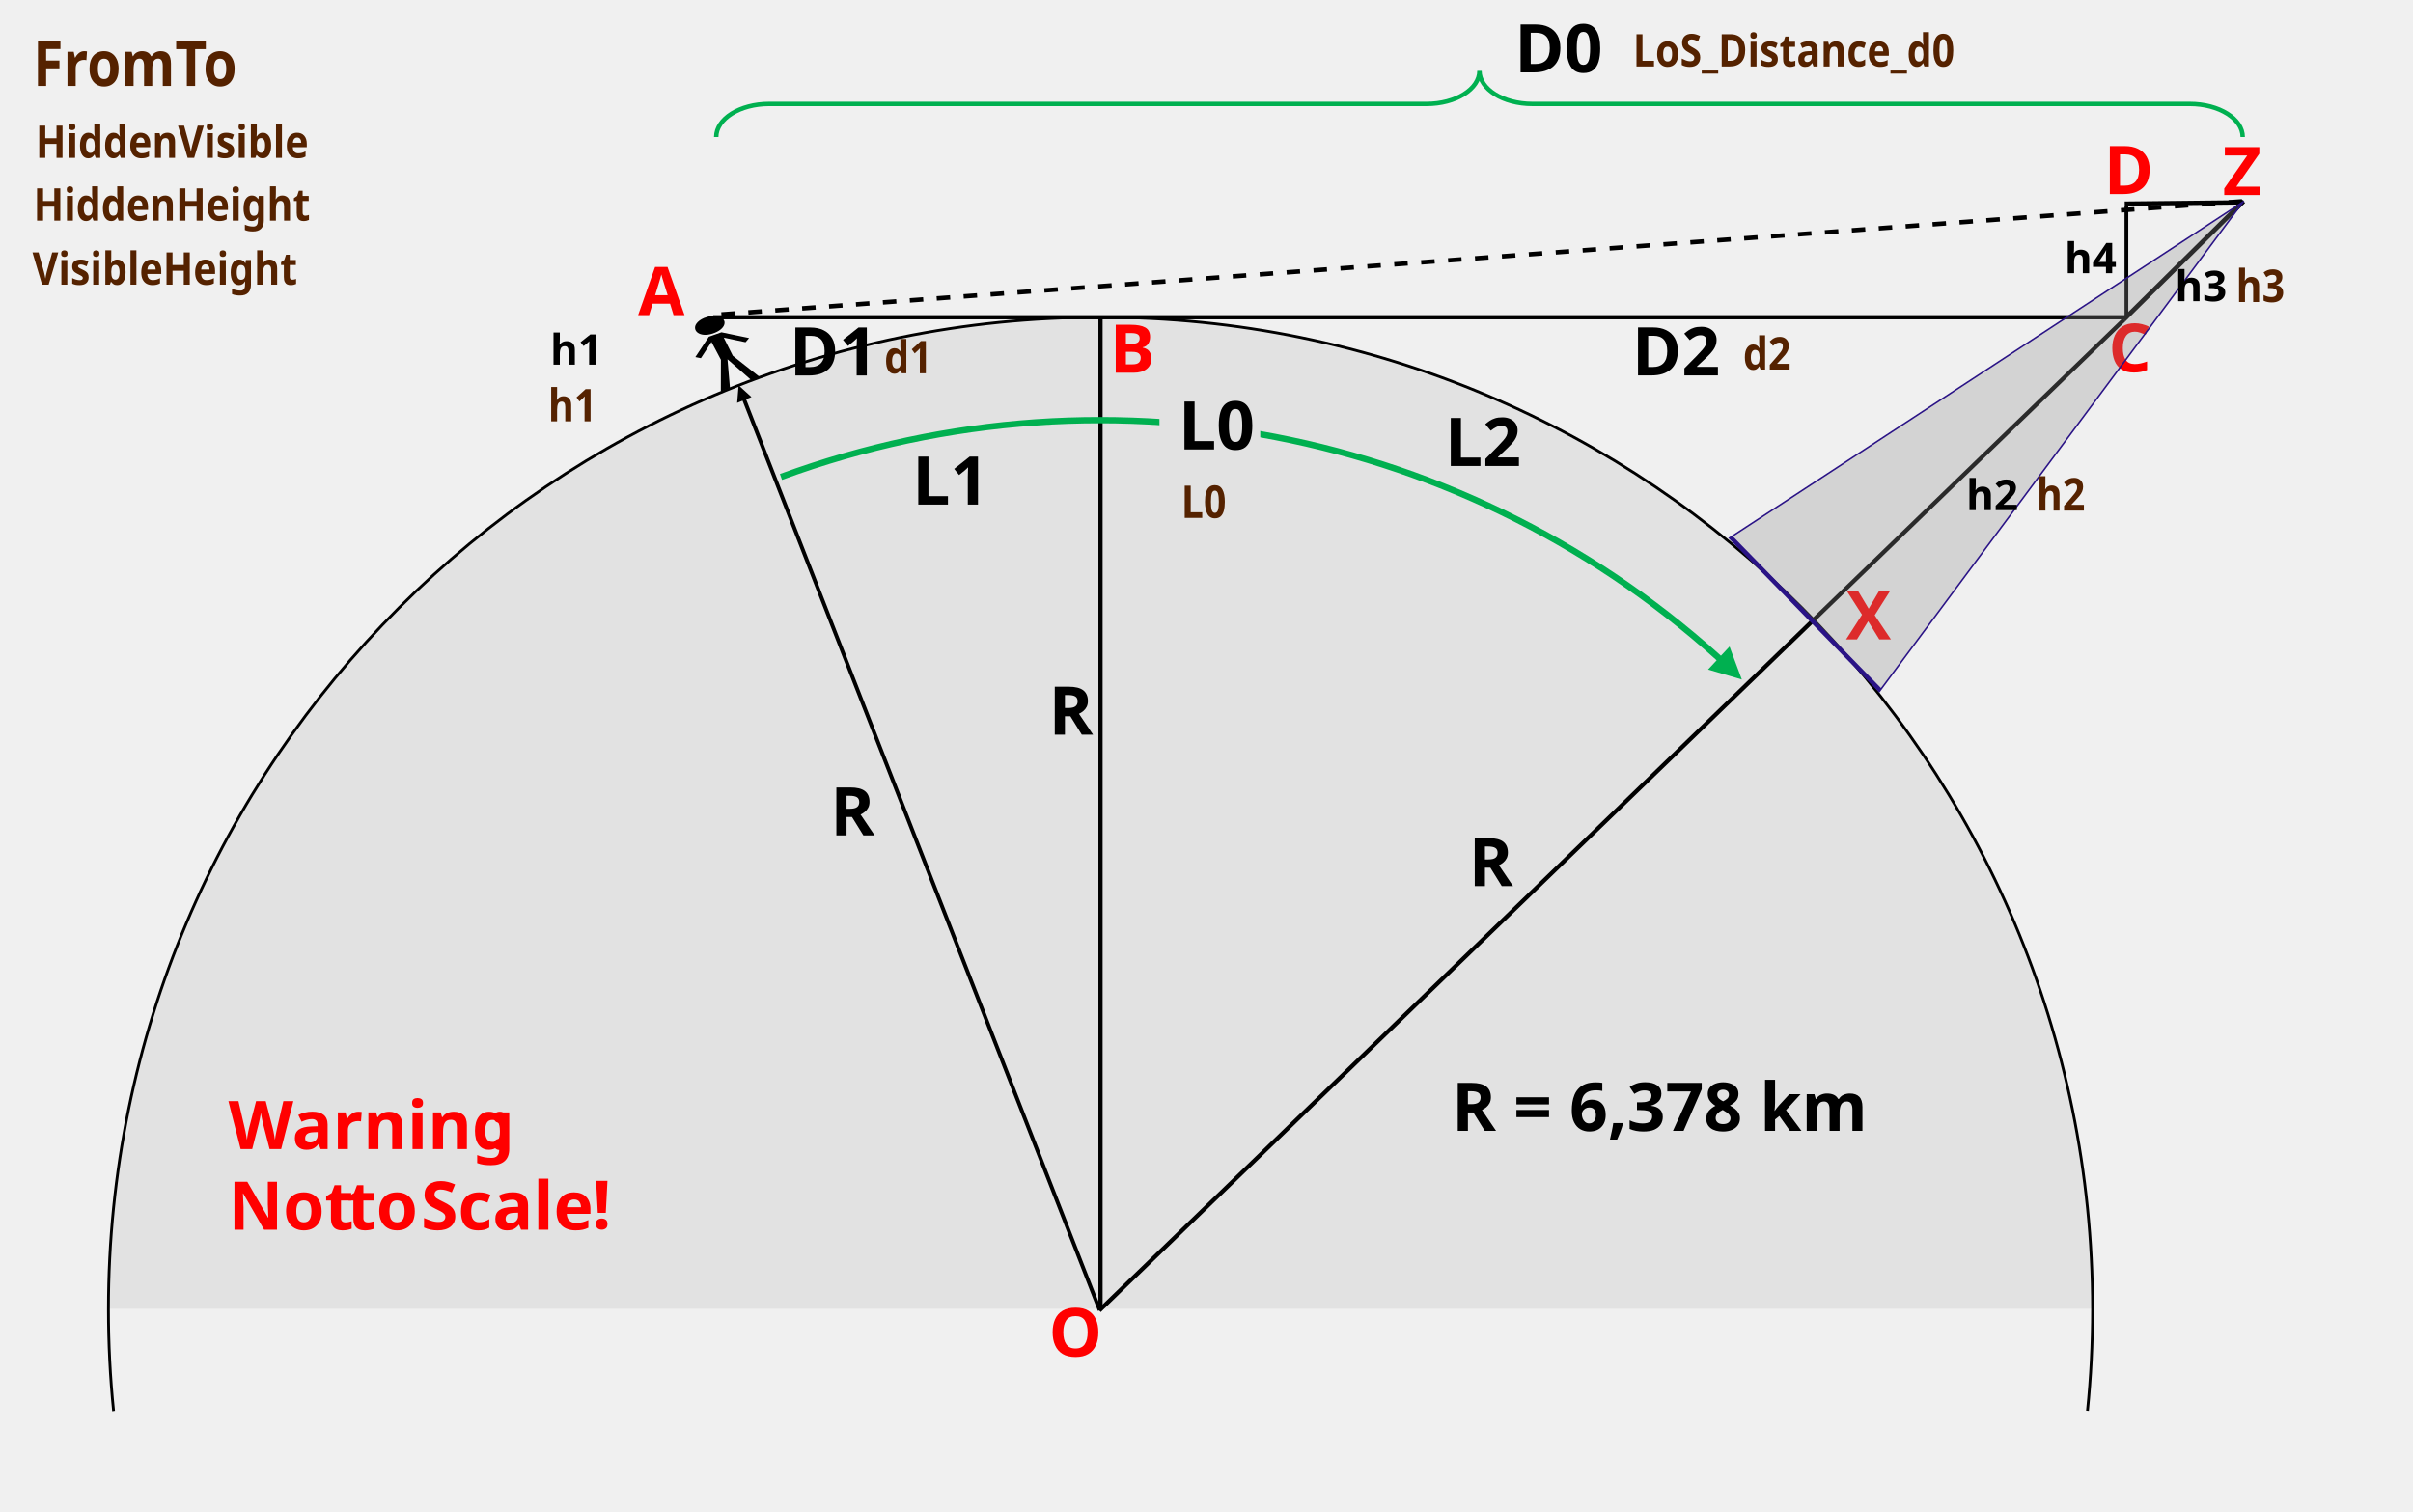
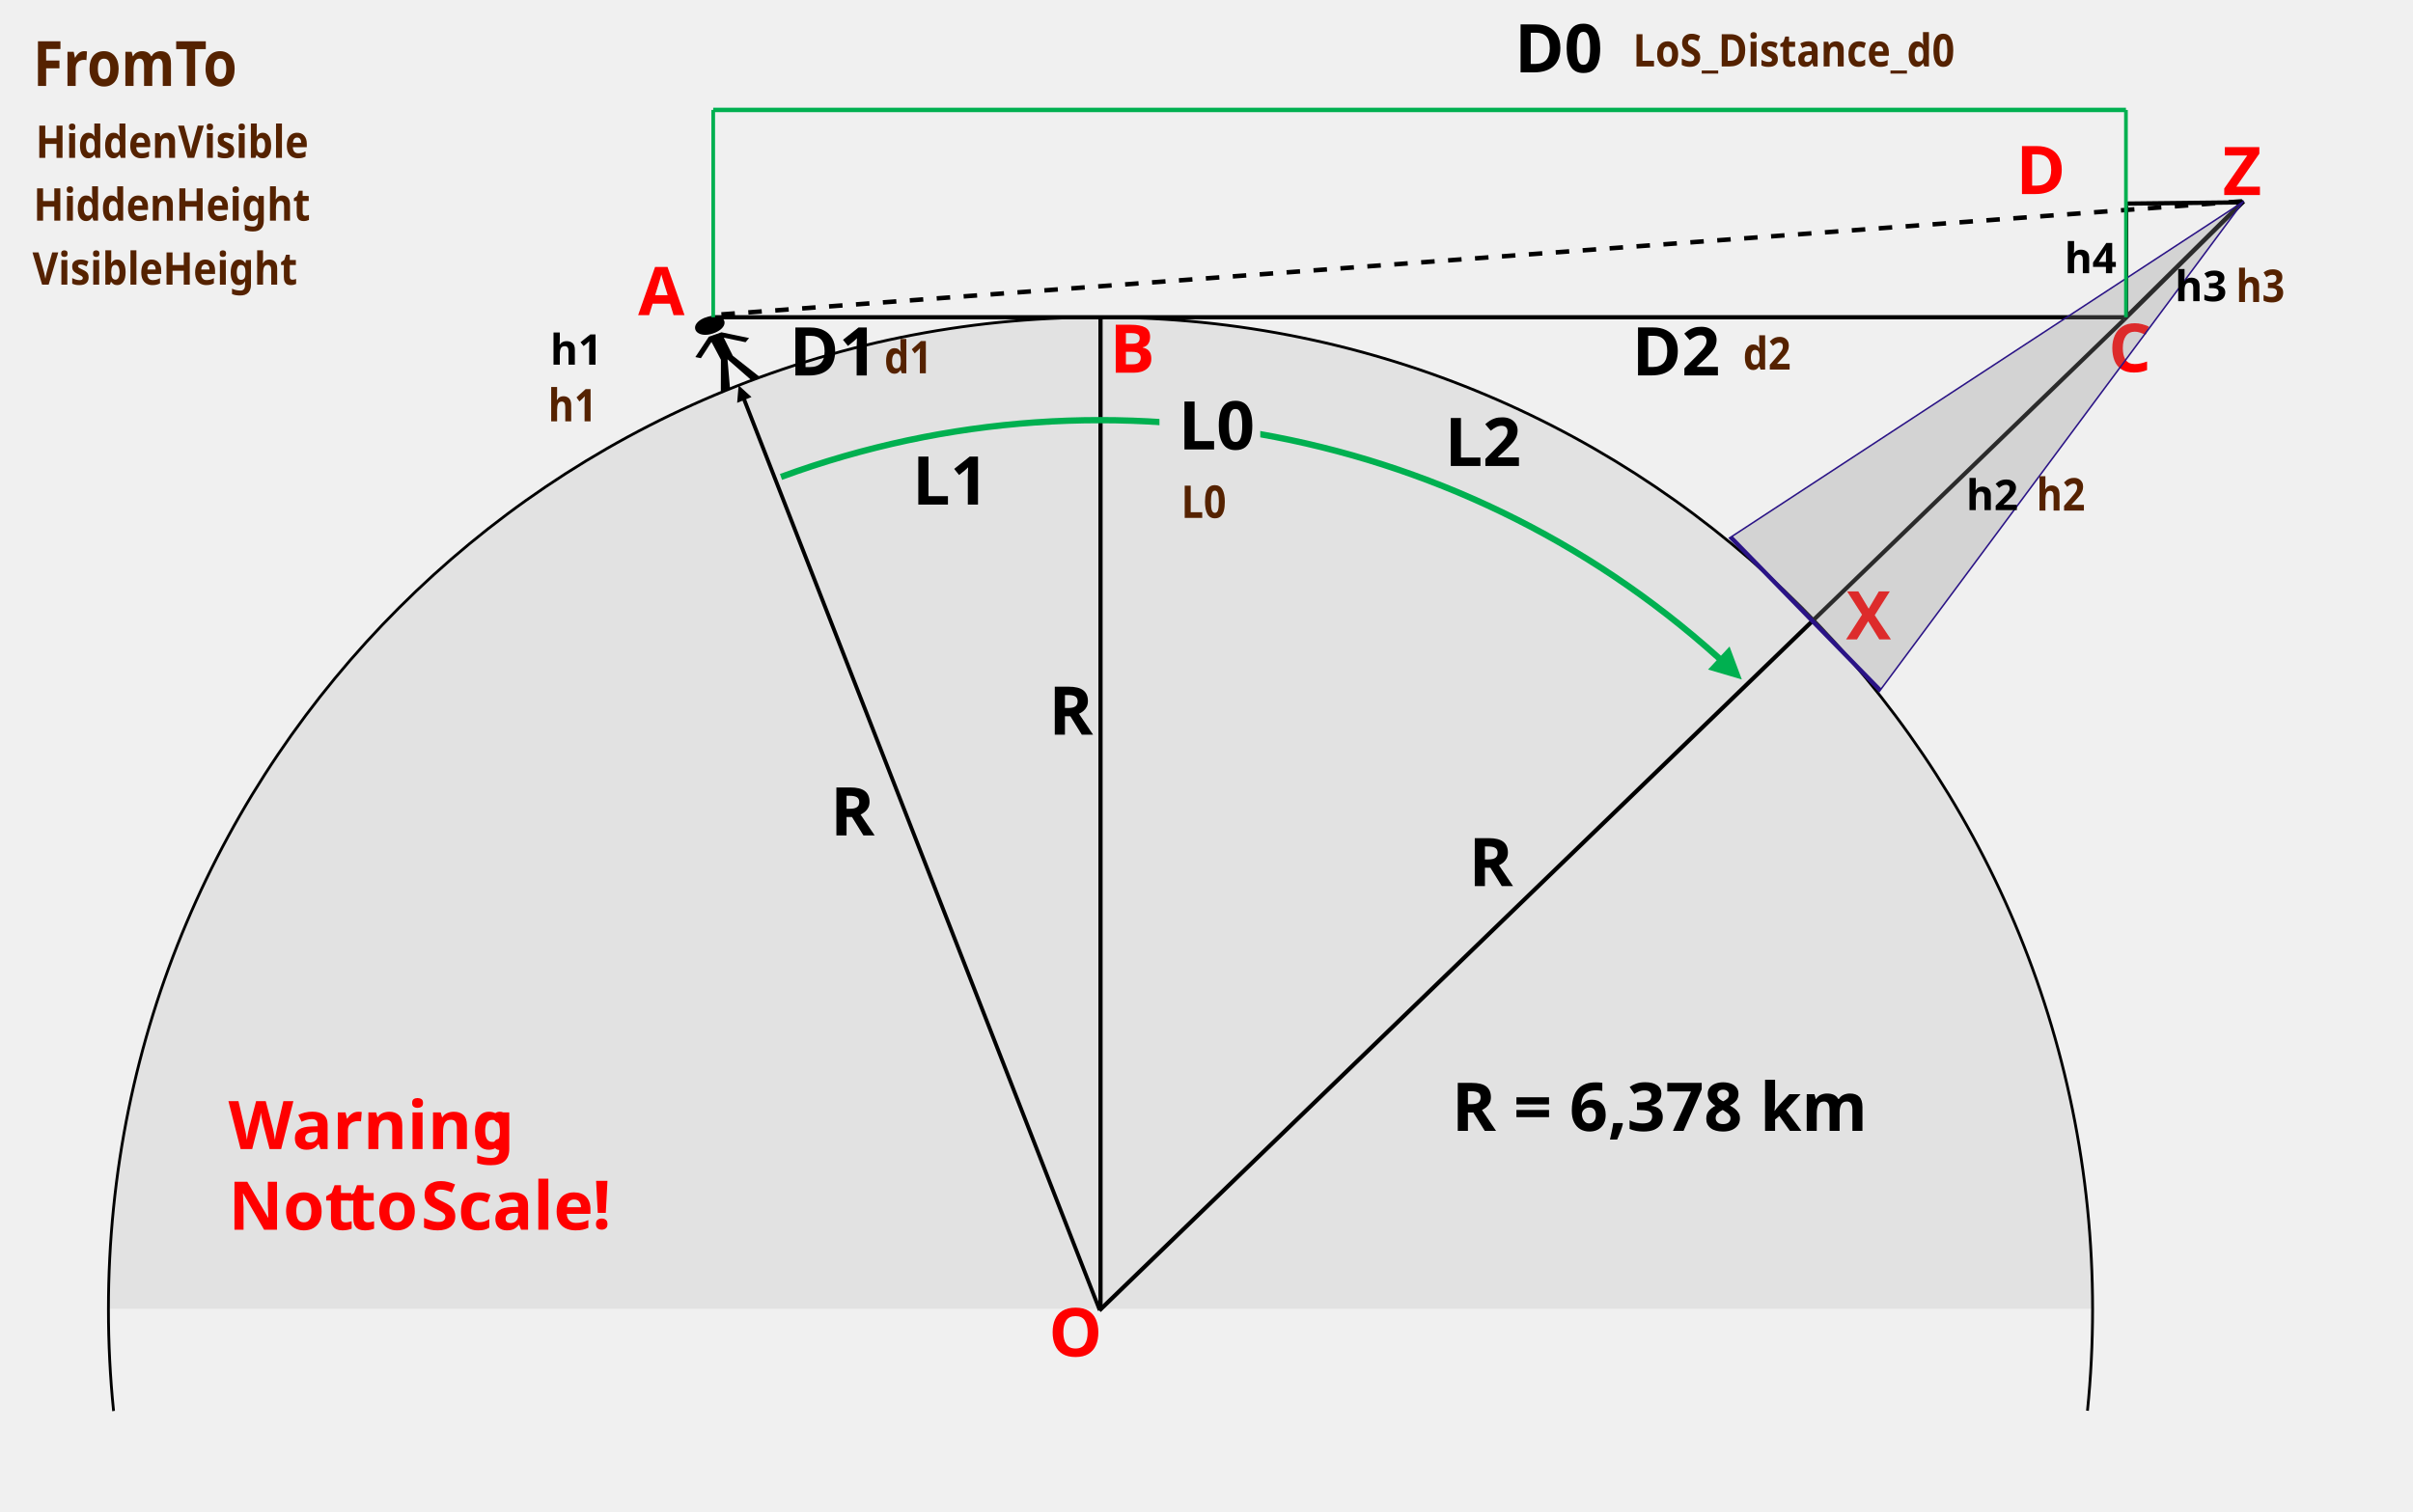
<svg xmlns="http://www.w3.org/2000/svg" xmlns:xlink="http://www.w3.org/1999/xlink" width="3950" height="2475" xml:space="preserve" overflow="hidden" version="1.1" id="svg26">
  <defs id="defs26">
    <linearGradient id="swatch35">
      <stop style="stop-color:#141010;stop-opacity:0;" offset="0" id="stop35" />
    </linearGradient>
    <linearGradient id="swatch31">
      <stop style="stop-color:#000000;stop-opacity:1;" offset="0" id="stop31" />
    </linearGradient>
    <linearGradient xlink:href="#swatch31" id="linearGradient31" x1="3323.933" y1="219.625" x2="3509.769" y2="219.625" gradientUnits="userSpaceOnUse" gradientTransform="matrix(1.055455,0,0,1.044091,-31.89812,197.2704)" />
  </defs>
  <path d="M 0,0 V 2475 H 3713 V 0 Z" style="opacity:0;fill:#ffffff" id="path33" />
  <path d="m 1801,519 c 896.91,0 1624,727.09 1624,1624 H 177 C 177,1246.09 904.09,519 1801,519 Z" fill="#e2e2e2" fill-rule="evenodd" id="path1" />
  <text xml:space="preserve" style="font-style:normal;font-variant:normal;font-weight:bold;font-stretch:normal;font-size:69.333px;font-family:Calibri;-inkscape-font-specification:'Calibri, Bold';font-variant-ligatures:normal;font-variant-caps:normal;font-variant-numeric:normal;font-variant-east-asian:normal;text-align:start;writing-mode:lr-tb;direction:ltr;text-anchor:start;fill:#552200;stroke-width:10.274" x="2062.364" y="795.028" id="L0" transform="scale(0.9375153,1.066649)">
    <tspan id="tspan14" x="2062.364" y="795.028">L0</tspan>
  </text>
  <text xml:space="preserve" style="font-style:normal;font-variant:normal;font-weight:bold;font-stretch:normal;font-size:69.333px;font-family:Calibri;-inkscape-font-specification:'Calibri, Bold';font-variant-ligatures:normal;font-variant-caps:normal;font-variant-numeric:normal;font-variant-east-asian:normal;text-align:start;writing-mode:lr-tb;direction:ltr;text-anchor:start;fill:#552200;stroke-width:10.274" x="1544.057" y="573.043" id="d1" transform="scale(0.9375153,1.066649)">
    <tspan id="tspan11" x="1544.057" y="573.043">d1</tspan>
  </text>
  <text font-family="Calibri, Calibri_MSFontService, sans-serif" font-weight="700" font-size="110px" id="radius" x="2376.427" y="1851.766" style="font-style:normal;font-variant:normal;font-weight:bold;font-stretch:normal;font-size:110px;font-family:Calibri, Calibri_MSFontService, sans-serif;-inkscape-font-specification:'Calibri, Calibri_MSFontService, sans-serif, Bold';font-variant-ligatures:normal;font-variant-caps:normal;font-variant-numeric:normal;font-variant-east-asian:normal">
    <tspan id="tspan13" x="2376.427" y="1851.766">R = 6,378 km</tspan>
  </text>
  <path d="m 185.944,2310.5 c -0.02,-0.16 -0.04,-0.31 -0.06,-0.47 -5.544,-54.61 -8.384,-110.02 -8.384,-166.09 0,-897.15 727.09,-1624.44 1624,-1624.44 896.91,0 1624,727.29 1624,1624.44 0,56.07 -2.84,111.48 -8.38,166.09" stroke="#000000" stroke-width="4.583" stroke-miterlimit="8" fill="none" fill-rule="evenodd" id="path2" />
  <path d="M 1799.5,2146 3477,523.5" stroke="#000000" stroke-width="6.875" stroke-miterlimit="8" fill="none" fill-rule="evenodd" id="path3" style="fill:#141010;fill-opacity:0" />
  <path d="m 1801.5,2143.52 4e-4,-1624.02" stroke="#000000" stroke-width="6.875" stroke-miterlimit="8" fill="none" fill-rule="evenodd" id="path4" />
  <path d="m 3480.1,519.5 -2312.6,3.6e-4" stroke="#000000" stroke-width="6.875" stroke-miterlimit="8" fill="none" fill-rule="evenodd" id="path5" />
  <path d="M 3670.196,329.669 1166.479,515.921" stroke="#000000" stroke-width="7.363" stroke-miterlimit="8" fill="none" fill-rule="evenodd" id="path5-5" style="stroke-dasharray:22.09, 22.09;stroke-dashoffset:0" />
  <path d="m 1797.28,2146.64 -583.347,-1494.532 5.87,-2.379 583.347,1494.533 z m -590.595,-1486.986 2.398,-28.677 21.075,19.164 z" id="path6" style="stroke-width:0.927" />
  <text fill="#ff0000" font-family="Calibri, Calibri_MSFontService, sans-serif" font-weight="700" font-size="110px" id="text7" x="1044.64" y="516">A</text>
  <text fill="#ff0000" font-family="Calibri, Calibri_MSFontService, sans-serif" font-weight="700" font-size="110px" id="text8" x="1816.547" y="610.325">B</text>
  <text fill="#ff0000" font-family="Calibri, Calibri_MSFontService, sans-serif" font-weight="700" font-size="110px" id="text9" x="3451.409" y="608.918">C</text>
-   <text fill="#ff0000" font-family="Calibri, Calibri_MSFontService, sans-serif" font-weight="700" font-size="110px" id="text9-4" x="3443.863" y="317.752" style="font-style:normal;font-variant:normal;font-weight:bold;font-stretch:normal;font-size:110px;font-family:Calibri, Calibri_MSFontService, sans-serif;-inkscape-font-specification:'Calibri, Calibri_MSFontService, sans-serif, Bold';font-variant-ligatures:normal;font-variant-caps:normal;font-variant-numeric:normal;font-variant-east-asian:normal;fill:#ff0000">
-     <tspan id="tspan32" x="3443.863" y="317.752">D</tspan>
+   <text fill="#ff0000" font-family="Calibri, Calibri_MSFontService, sans-serif" font-weight="700" font-size="110px" id="text9-4" x="3300" y="317.752" style="font-style:normal;font-variant:normal;font-weight:bold;font-stretch:normal;font-size:110px;font-family:Calibri, Calibri_MSFontService, sans-serif;-inkscape-font-specification:'Calibri, Calibri_MSFontService, sans-serif, Bold';font-variant-ligatures:normal;font-variant-caps:normal;font-variant-numeric:normal;font-variant-east-asian:normal;fill:#ff0000">
+     <tspan id="tspan32" x="3300" y="317.752">D</tspan>
  </text>
  <text fill="#ff0000" font-family="Calibri, Calibri_MSFontService, sans-serif" font-weight="700" font-size="110px" id="text9-4-8" x="3638.381" y="319.396" style="font-style:normal;font-variant:normal;font-weight:bold;font-stretch:normal;font-size:110px;font-family:Calibri, Calibri_MSFontService, sans-serif;-inkscape-font-specification:'Calibri, Calibri_MSFontService, sans-serif, Bold';font-variant-ligatures:normal;font-variant-caps:normal;font-variant-numeric:normal;font-variant-east-asian:normal;fill:#ff0000">
    <tspan id="tspan33" x="3638.381" y="319.396">Z</tspan>
  </text>
  <text fill="#ff0000" font-family="Calibri, Calibri_MSFontService, sans-serif" font-weight="700" font-size="110px" id="text10" x="3022.014" y="1046.994">X</text>
  <text fill="#ff0000" font-family="Calibri, Calibri_MSFontService, sans-serif" font-weight="700" font-size="110px" id="text11" x="1716.75" y="2221">O</text>
  <text font-family="Calibri, Calibri_MSFontService, sans-serif" font-weight="700" font-size="110px" id="text12" x="1359.25" y="1368">R</text>
  <text font-family="Calibri, Calibri_MSFontService, sans-serif" font-weight="700" font-size="110px" id="text13" x="1716.75" y="1203">R</text>
  <text font-family="Calibri, Calibri_MSFontService, sans-serif" font-weight="700" font-size="110px" id="text14" x="2404.25" y="1451">R</text>
  <path d="m 1276.7,776.101 25.61,-9.161 25.75,-8.695 25.84,-8.214 25.92,-7.734 25.99,-7.255 26.06,-6.777 26.12,-6.302 26.17,-5.826 26.23,-5.353 26.27,-4.88 26.31,-4.41 26.34,-3.939 26.37,-3.471 26.39,-3.003 26.4,-2.537 26.41,-2.073 26.41,-1.608 26.41,-1.147 26.4,-0.685 26.38,-0.226 26.36,0.233 26.33,0.69 26.3,1.147 26.26,1.601 26.21,2.054 26.17,2.507 26.1,2.958 26.04,3.407 25.97,3.856 25.9,4.303 25.81,4.749 25.73,5.194 25.63,5.637 25.53,6.079 25.43,6.52 25.32,6.96 25.2,7.398 25.07,7.836 24.95,8.271 24.81,8.705 24.67,9.139 24.52,9.571 24.37,10.002 24.21,10.432 24.05,10.859 23.87,11.287 23.7,11.713 23.51,12.137 23.32,12.56 23.13,12.982 22.93,13.403 22.72,13.823 22.51,14.24 22.29,14.658 22.06,15.073 21.83,15.488 21.6,15.9 21.35,16.313 21.1,16.72 20.85,17.14 20.59,17.54 20.33,17.95 5.79,5.37 -7.01,7.57 -5.75,-5.33 0.1,0.08 -20.26,-17.88 0.07,0.06 -20.51,-17.48 0.07,0.05 -20.78,-17.07 0.07,0.06 -21.03,-16.67 0.07,0.06 -21.28,-16.26 0.08,0.055 -21.53,-15.847 0.08,0.053 -21.76,-15.435 0.07,0.052 -21.98,-15.022 0.07,0.051 -22.21,-14.608 0.08,0.05 -22.44,-14.192 0.08,0.047 -22.64,-13.775 0.08,0.046 -22.85,-13.357 0.08,0.045 -23.05,-12.938 0.07,0.043 -23.24,-12.517 0.08,0.042 -23.43,-12.096 0.08,0.041 -23.62,-11.673 0.08,0.039 -23.79,-11.248 0.08,0.037 -23.96,-10.823 0.08,0.037 -24.13,-10.396 0.09,0.034 -24.29,-9.967 0.08,0.033 -24.44,-9.539 0.09,0.032 -24.59,-9.108 0.09,0.03 -24.73,-8.676 0.08,0.029 -24.86,-8.243 0.09,0.027 -24.99,-7.808 0.08,0.026 -25.11,-7.373 0.08,0.024 -25.23,-6.936 0.09,0.023 -25.34,-6.498 0.08,0.021 -25.44,-6.059 0.08,0.02 -25.54,-5.618 0.08,0.019 -25.64,-5.176 0.09,0.016 -25.72,-4.732 0.08,0.015 -25.8,-4.289 0.08,0.014 -25.88,-3.843 0.09,0.013 -25.95,-3.396 0.09,0.011 -26.02,-2.948 0.09,0.009 -26.08,-2.498 0.09,0.008 -26.12,-2.048 0.09,0.006 -26.17,-1.595 0.09,0.005 -26.21,-1.143 0.09,0.003 -26.25,-0.688 0.09,0.002 -26.27,-0.232 h 0.09 l -26.29,0.225 0.09,-0.002 -26.31,0.683 0.09,-0.003 -26.32,1.143 0.09,-0.005 -26.32,1.603 0.09,-0.006 -26.32,2.065 0.09,-0.008 -26.31,2.529 0.09,-0.01 -26.3,2.994 0.09,-0.011 -26.28,3.458 0.09,-0.012 -26.25,3.926 0.09,-0.014 -26.22,4.394 0.09,-0.016 -26.18,4.864 0.09,-0.018 -26.14,5.335 0.09,-0.019 -26.09,5.807 0.09,-0.021 -26.03,6.28 0.09,-0.022 -25.97,6.754 0.09,-0.024 -25.91,7.231 0.09,-0.026 -25.83,7.708 0.09,-0.027 -25.75,8.186 0.09,-0.029 -25.67,8.665 0.09,-0.03 -25.57,9.146 z m 1554.51,282.529 20.12,54.02 -55.29,-16.32 z" fill="#00b050" id="path22" />
  <rect x="1898" y="633" width="165" height="133" fill="#e2e2e2" id="rect23" />
  <text font-family="Calibri, Calibri_MSFontService, sans-serif" font-weight="700" font-size="110px" id="text24" x="1929.01" y="736">L0</text>
  <text font-family="Calibri, Calibri_MSFontService, sans-serif" font-weight="700" font-size="110px" id="text25" x="1493.338" y="826.217">L1</text>
  <text font-family="Calibri, Calibri_MSFontService, sans-serif" font-weight="700" font-size="110px" id="text26" x="2365" y="763">L2</text>
  <path style="fill:url(#linearGradient31);stroke:#000000;stroke-width:7.558;stroke-dasharray:none;stroke-opacity:1" d="M 3476.364,523.593 C 3672.506,329.564 3672.506,329.564 3672.506,329.564" id="path28" />
  <path style="fill:#000000;fill-opacity:1;stroke:#000000;stroke-width:6.168;stroke-dasharray:none;stroke-dashoffset:0;stroke-opacity:1" d="m 3480.872,337.002 c 0,410.147 0,0 0,0 z" id="path31" />
  <path style="fill:#000000;fill-opacity:1;stroke:#000000;stroke-width:6.983;stroke-dasharray:none;stroke-dashoffset:0;stroke-opacity:1" d="m 3478.093,333.415 c 194.283,-2.112 194.283,-2.112 194.283,-2.112" id="path32" />
  <path style="opacity:1;fill:#8f8f8f;fill-opacity:0.303;stroke:#2a1386;stroke-width:6.983;stroke-dasharray:none;stroke-dashoffset:16.061;stroke-opacity:1" id="path35" d="m 2108.469,29.865 54.102,-1106.376 931.099,600.041 z" transform="matrix(0.7567729,-0.691257,-0.1841544,-0.2603739,1242.929,2344.966)" />
  <g transform="matrix(0.01375616,-0.00483154,-0.00442111,-0.00860894,1169.166,644.8178)" fill="#000000" stroke="none" id="g2">
    <path d="m 2901,12789 c -438,-49 -792,-208 -1056,-473 -199,-200 -316,-406 -384,-676 -147,-583 61,-1183 532,-1534 263,-196 587,-300 977,-313 746,-26 1361,289 1659,847 60,114 124,299 147,430 26,143 24,374 -4,518 -126,637 -633,1082 -1354,1187 -130,19 -407,27 -517,14 z" id="path1-2" />
    <path d="M 1207,8243 -1,6986 247,6738 c 136,-136 250,-248 254,-248 3,0 433,455 955,1010 l 949,1010 7,-387 c 4,-214 11,-980 16,-1703 l 8,-1315 -729,-2255 C 1306,1610 936,465 885,305 833,146 793,13 796,10 806,0 1824,6 1855,16 c 35,12 -8,-145 356,1279 519,2030 848,3295 897,3450 12,37 22,54 25,45 4,-8 116,-409 251,-890 291,-1041 743,-2656 940,-3360 l 141,-505 514,-3 c 486,-2 513,-1 508,15 -2,10 -190,585 -417,1278 -226,693 -595,1823 -819,2510 l -407,1250 8,1265 c 4,696 11,1467 16,1713 l 7,448 973,-986 c 535,-542 976,-985 980,-985 4,0 135,107 290,237 l 284,236 -1244,1244 -1243,1243 h -750 -750 z" id="path2-4" />
  </g>
  <text font-family="Calibri, Calibri_MSFontService, sans-serif" font-weight="700" font-size="110px" id="text25-1-5" x="3218.557" y="835.315" style="font-style:normal;font-variant:normal;font-weight:bold;font-stretch:normal;font-size:69.333px;font-family:Calibri, Calibri_MSFontService, sans-serif;-inkscape-font-specification:'Calibri, Calibri_MSFontService, sans-serif, Bold';font-variant-ligatures:normal;font-variant-caps:normal;font-variant-numeric:normal;font-variant-east-asian:normal">h2</text>
  <text font-family="Calibri, Calibri_MSFontService, sans-serif" font-weight="700" font-size="110px" id="text25-1-5-2" x="900.67" y="597.178" style="font-style:normal;font-variant:normal;font-weight:bold;font-stretch:normal;font-size:69.333px;font-family:Calibri, Calibri_MSFontService, sans-serif;-inkscape-font-specification:'Calibri, Calibri_MSFontService, sans-serif, Bold';font-variant-ligatures:normal;font-variant-caps:normal;font-variant-numeric:normal;font-variant-east-asian:normal">h1</text>
  <text font-family="Calibri, Calibri_MSFontService, sans-serif" font-weight="700" font-size="110px" id="text25-1-5-7" x="3560.263" y="493.181" style="font-style:normal;font-variant:normal;font-weight:bold;font-stretch:normal;font-size:69.333px;font-family:Calibri, Calibri_MSFontService, sans-serif;-inkscape-font-specification:'Calibri, Calibri_MSFontService, sans-serif, Bold';font-variant-ligatures:normal;font-variant-caps:normal;font-variant-numeric:normal;font-variant-east-asian:normal">h3</text>
  <text font-family="Calibri, Calibri_MSFontService, sans-serif" font-weight="700" font-size="110px" id="text25-1-5-7-8" x="3379.517" y="447.341" style="font-style:normal;font-variant:normal;font-weight:bold;font-stretch:normal;font-size:69.333px;font-family:Calibri;-inkscape-font-specification:'Calibri, Bold';font-variant-ligatures:normal;font-variant-caps:normal;font-variant-numeric:normal;font-variant-east-asian:normal">
    <tspan id="tspan2" x="3379.517" y="447.341">h4</tspan>
  </text>
-   <path d="m 1172.426,224.339 c 0,-29.925 38.786,-54.183 86.624,-54.183 H 2335.194 c 47.838,0 86.624,-24.259 86.624,-54.183 0,29.925 38.786,54.183 86.624,54.183 h 1076.144 c 47.838,0 86.624,24.259 86.624,54.183" stroke="#00b050" stroke-width="7.258" stroke-miterlimit="8" fill="none" fill-rule="evenodd" id="path16" />
+   <path d="M 1167.5,180 L 3480.1,180" stroke="#00b050" stroke-width="7.258" stroke-miterlimit="8" fill="none" fill-rule="evenodd" id="path16" />
+   <line id="d0-extension-A" x1="1167.5" y1="519.5" x2="1167.5" y2="180" stroke="#00b050" stroke-width="6" />
+   <line id="d0-extension-C" x1="3480.1" y1="519.5" x2="3480.1" y2="180" stroke="#00b050" stroke-width="6" />
  <text font-family="Calibri, Calibri_MSFontService, sans-serif" font-weight="700" font-size="110px" id="text25-5-1-7" x="2479.239" y="118.493">D0</text>
  <text font-family="Calibri, Calibri_MSFontService, sans-serif" font-weight="700" font-size="110px" id="text25-5" x="1292.107" y="614.849">D1</text>
  <text font-family="Calibri, Calibri_MSFontService, sans-serif" font-weight="700" font-size="110px" id="text25-5-1" x="2671.48" y="614.71">D2</text>
  <text fill="#ff0000" font-family="Calibri, Calibri_MSFontService, sans-serif" font-weight="700" font-size="110px" id="text17" x="373.909" y="1881.614">Warning</text>
  <text fill="#ff0000" font-family="Calibri, Calibri_MSFontService, sans-serif" font-weight="700" font-size="110px" id="text18" x="802.338" y="1881.614">:</text>
  <text fill="#ff0000" font-family="Calibri, Calibri_MSFontService, sans-serif" font-weight="700" font-size="110px" id="text19" x="373.909" y="2013.614">Not </text>
  <text fill="#ff0000" font-family="Calibri, Calibri_MSFontService, sans-serif" font-weight="700" font-size="110px" id="text20" x="568.128" y="2013.614">to</text>
  <text fill="#ff0000" font-family="Calibri, Calibri_MSFontService, sans-serif" font-weight="700" font-size="110px" id="text21" x="689.083" y="2013.614">Scale</text>
  <text fill="#ff0000" font-family="Calibri, Calibri_MSFontService, sans-serif" font-weight="700" font-size="110px" id="text22" x="969.323" y="2012.143">!</text>
  <text xml:space="preserve" style="font-style:normal;font-variant:normal;font-weight:bold;font-stretch:normal;font-size:96px;font-family:Calibri;-inkscape-font-specification:'Calibri, Bold';font-variant-ligatures:normal;font-variant-caps:normal;font-variant-numeric:normal;font-variant-east-asian:normal;text-align:start;writing-mode:lr-tb;direction:ltr;text-anchor:start;fill:#552200;stroke-width:10.274" x="57.633" y="131.913" id="FromTo" transform="scale(0.9375153,1.066649)">
    <tspan id="tspan3" x="57.633" y="131.913" style="font-style:normal;font-variant:normal;font-weight:bold;font-stretch:normal;font-size:96px;font-family:Calibri;-inkscape-font-specification:'Calibri, Bold';font-variant-ligatures:normal;font-variant-caps:normal;font-variant-numeric:normal;font-variant-east-asian:normal;fill:#552200;stroke-width:10.274">FromTo</tspan>
  </text>
  <text xml:space="preserve" style="font-style:normal;font-variant:normal;font-weight:bold;font-stretch:normal;font-size:69.333px;font-family:Calibri;-inkscape-font-specification:'Calibri, Bold';font-variant-ligatures:normal;font-variant-caps:normal;font-variant-numeric:normal;font-variant-east-asian:normal;text-align:start;writing-mode:lr-tb;direction:ltr;text-anchor:start;fill:#552200;stroke-width:10.274" x="62.356" y="242.311" id="HiddenVisible" transform="scale(0.9375153,1.066649)">
    <tspan id="tspan5" x="62.356" y="242.311">HiddenVisible</tspan>
  </text>
  <text xml:space="preserve" style="font-style:normal;font-variant:normal;font-weight:bold;font-stretch:normal;font-size:69.333px;font-family:Calibri;-inkscape-font-specification:'Calibri, Bold';font-variant-ligatures:normal;font-variant-caps:normal;font-variant-numeric:normal;font-variant-east-asian:normal;text-align:start;writing-mode:lr-tb;direction:ltr;text-anchor:start;fill:#552200;stroke-width:10.274" x="58.489" y="338.693" id="HiddenHeight" transform="scale(0.9375153,1.066649)">
    <tspan id="tspan6" x="58.489" y="338.693">HiddenHeight</tspan>
  </text>
  <text xml:space="preserve" style="font-style:normal;font-variant:normal;font-weight:bold;font-stretch:normal;font-size:69.333px;font-family:Calibri;-inkscape-font-specification:'Calibri, Bold';font-variant-ligatures:normal;font-variant-caps:normal;font-variant-numeric:normal;font-variant-east-asian:normal;text-align:start;writing-mode:lr-tb;direction:ltr;text-anchor:start;fill:#552200;stroke-width:10.274" x="56.711" y="436.976" id="VisibleHeight" transform="scale(0.9375153,1.066649)">
    <tspan id="tspan1" x="56.711" y="436.976">VisibleHeight</tspan>
  </text>
  <text xml:space="preserve" style="font-style:normal;font-variant:normal;font-weight:bold;font-stretch:normal;font-size:69.333px;font-family:Calibri;-inkscape-font-specification:'Calibri, Bold';font-variant-ligatures:normal;font-variant-caps:normal;font-variant-numeric:normal;font-variant-east-asian:normal;text-align:start;writing-mode:lr-tb;direction:ltr;text-anchor:start;fill:#552200;stroke-width:10.274" x="2851.2" y="101.989" id="LoS_Distance_d0" transform="scale(0.9375153,1.066649)">
    <tspan id="tspan12" x="2851.2" y="101.989">LoS_Distance_d0</tspan>
  </text>
  <text xml:space="preserve" style="font-style:normal;font-variant:normal;font-weight:bold;font-stretch:normal;font-size:69.333px;font-family:Calibri;-inkscape-font-specification:'Calibri, Bold';font-variant-ligatures:normal;font-variant-caps:normal;font-variant-numeric:normal;font-variant-east-asian:normal;text-align:start;writing-mode:lr-tb;direction:ltr;text-anchor:start;fill:#552200;stroke-width:10.274" x="3043.535" y="567.342" id="d2" transform="scale(0.9375153,1.066649)">
    <tspan id="tspan10" x="3043.535" y="567.342">d2</tspan>
  </text>
  <text xml:space="preserve" style="font-style:normal;font-variant:normal;font-weight:bold;font-stretch:normal;font-size:69.333px;font-family:Calibri;-inkscape-font-specification:'Calibri, Bold';font-variant-ligatures:normal;font-variant-caps:normal;font-variant-numeric:normal;font-variant-east-asian:normal;text-align:start;writing-mode:lr-tb;direction:ltr;text-anchor:start;fill:#552200;stroke-width:10.274" x="957.002" y="646.803" id="h1" transform="scale(0.9375153,1.066649)">
    <tspan id="tspan9" x="957.002" y="646.803">h1</tspan>
  </text>
  <text xml:space="preserve" style="font-style:normal;font-variant:normal;font-weight:bold;font-stretch:normal;font-size:69.333px;font-family:Calibri;-inkscape-font-specification:'Calibri, Bold';font-variant-ligatures:normal;font-variant-caps:normal;font-variant-numeric:normal;font-variant-east-asian:normal;text-align:start;writing-mode:lr-tb;direction:ltr;text-anchor:start;fill:#552200;stroke-width:10.274" x="3555.713" y="783.792" id="h2" transform="scale(0.9375153,1.066649)">
    <tspan id="tspan8" x="3555.713" y="783.792">h2</tspan>
  </text>
  <text xml:space="preserve" style="font-style:normal;font-variant:normal;font-weight:bold;font-stretch:normal;font-size:69.333px;font-family:Calibri;-inkscape-font-specification:'Calibri, Bold';font-variant-ligatures:normal;font-variant-caps:normal;font-variant-numeric:normal;font-variant-east-asian:normal;text-align:start;writing-mode:lr-tb;direction:ltr;text-anchor:start;fill:#552200;stroke-width:10.274" x="3904.173" y="463.612" id="h3" transform="scale(0.9375153,1.066649)">
    <tspan id="tspan4" x="3904.173" y="463.612">h3</tspan>
  </text>
</svg>
